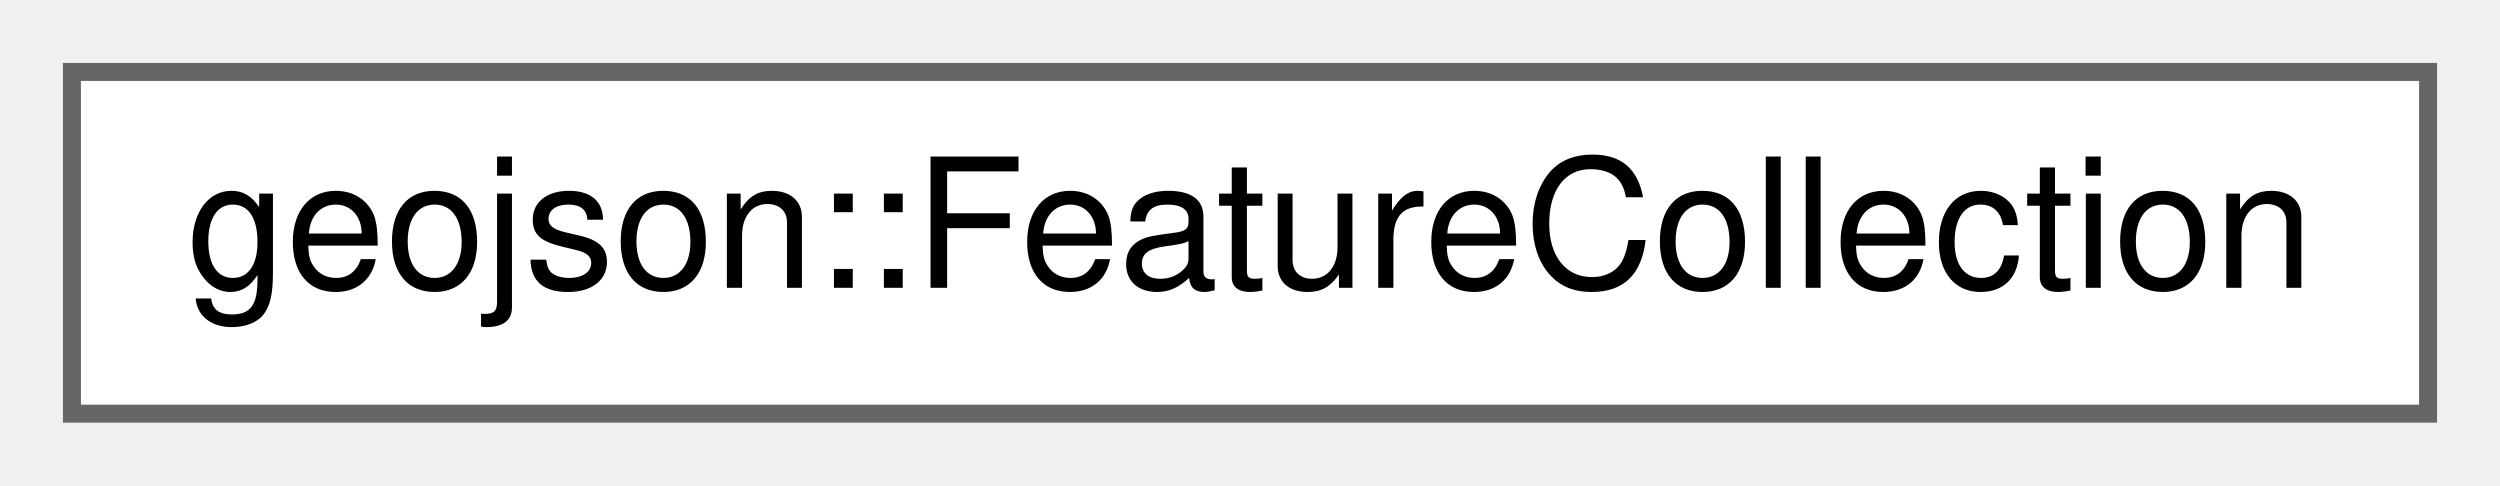
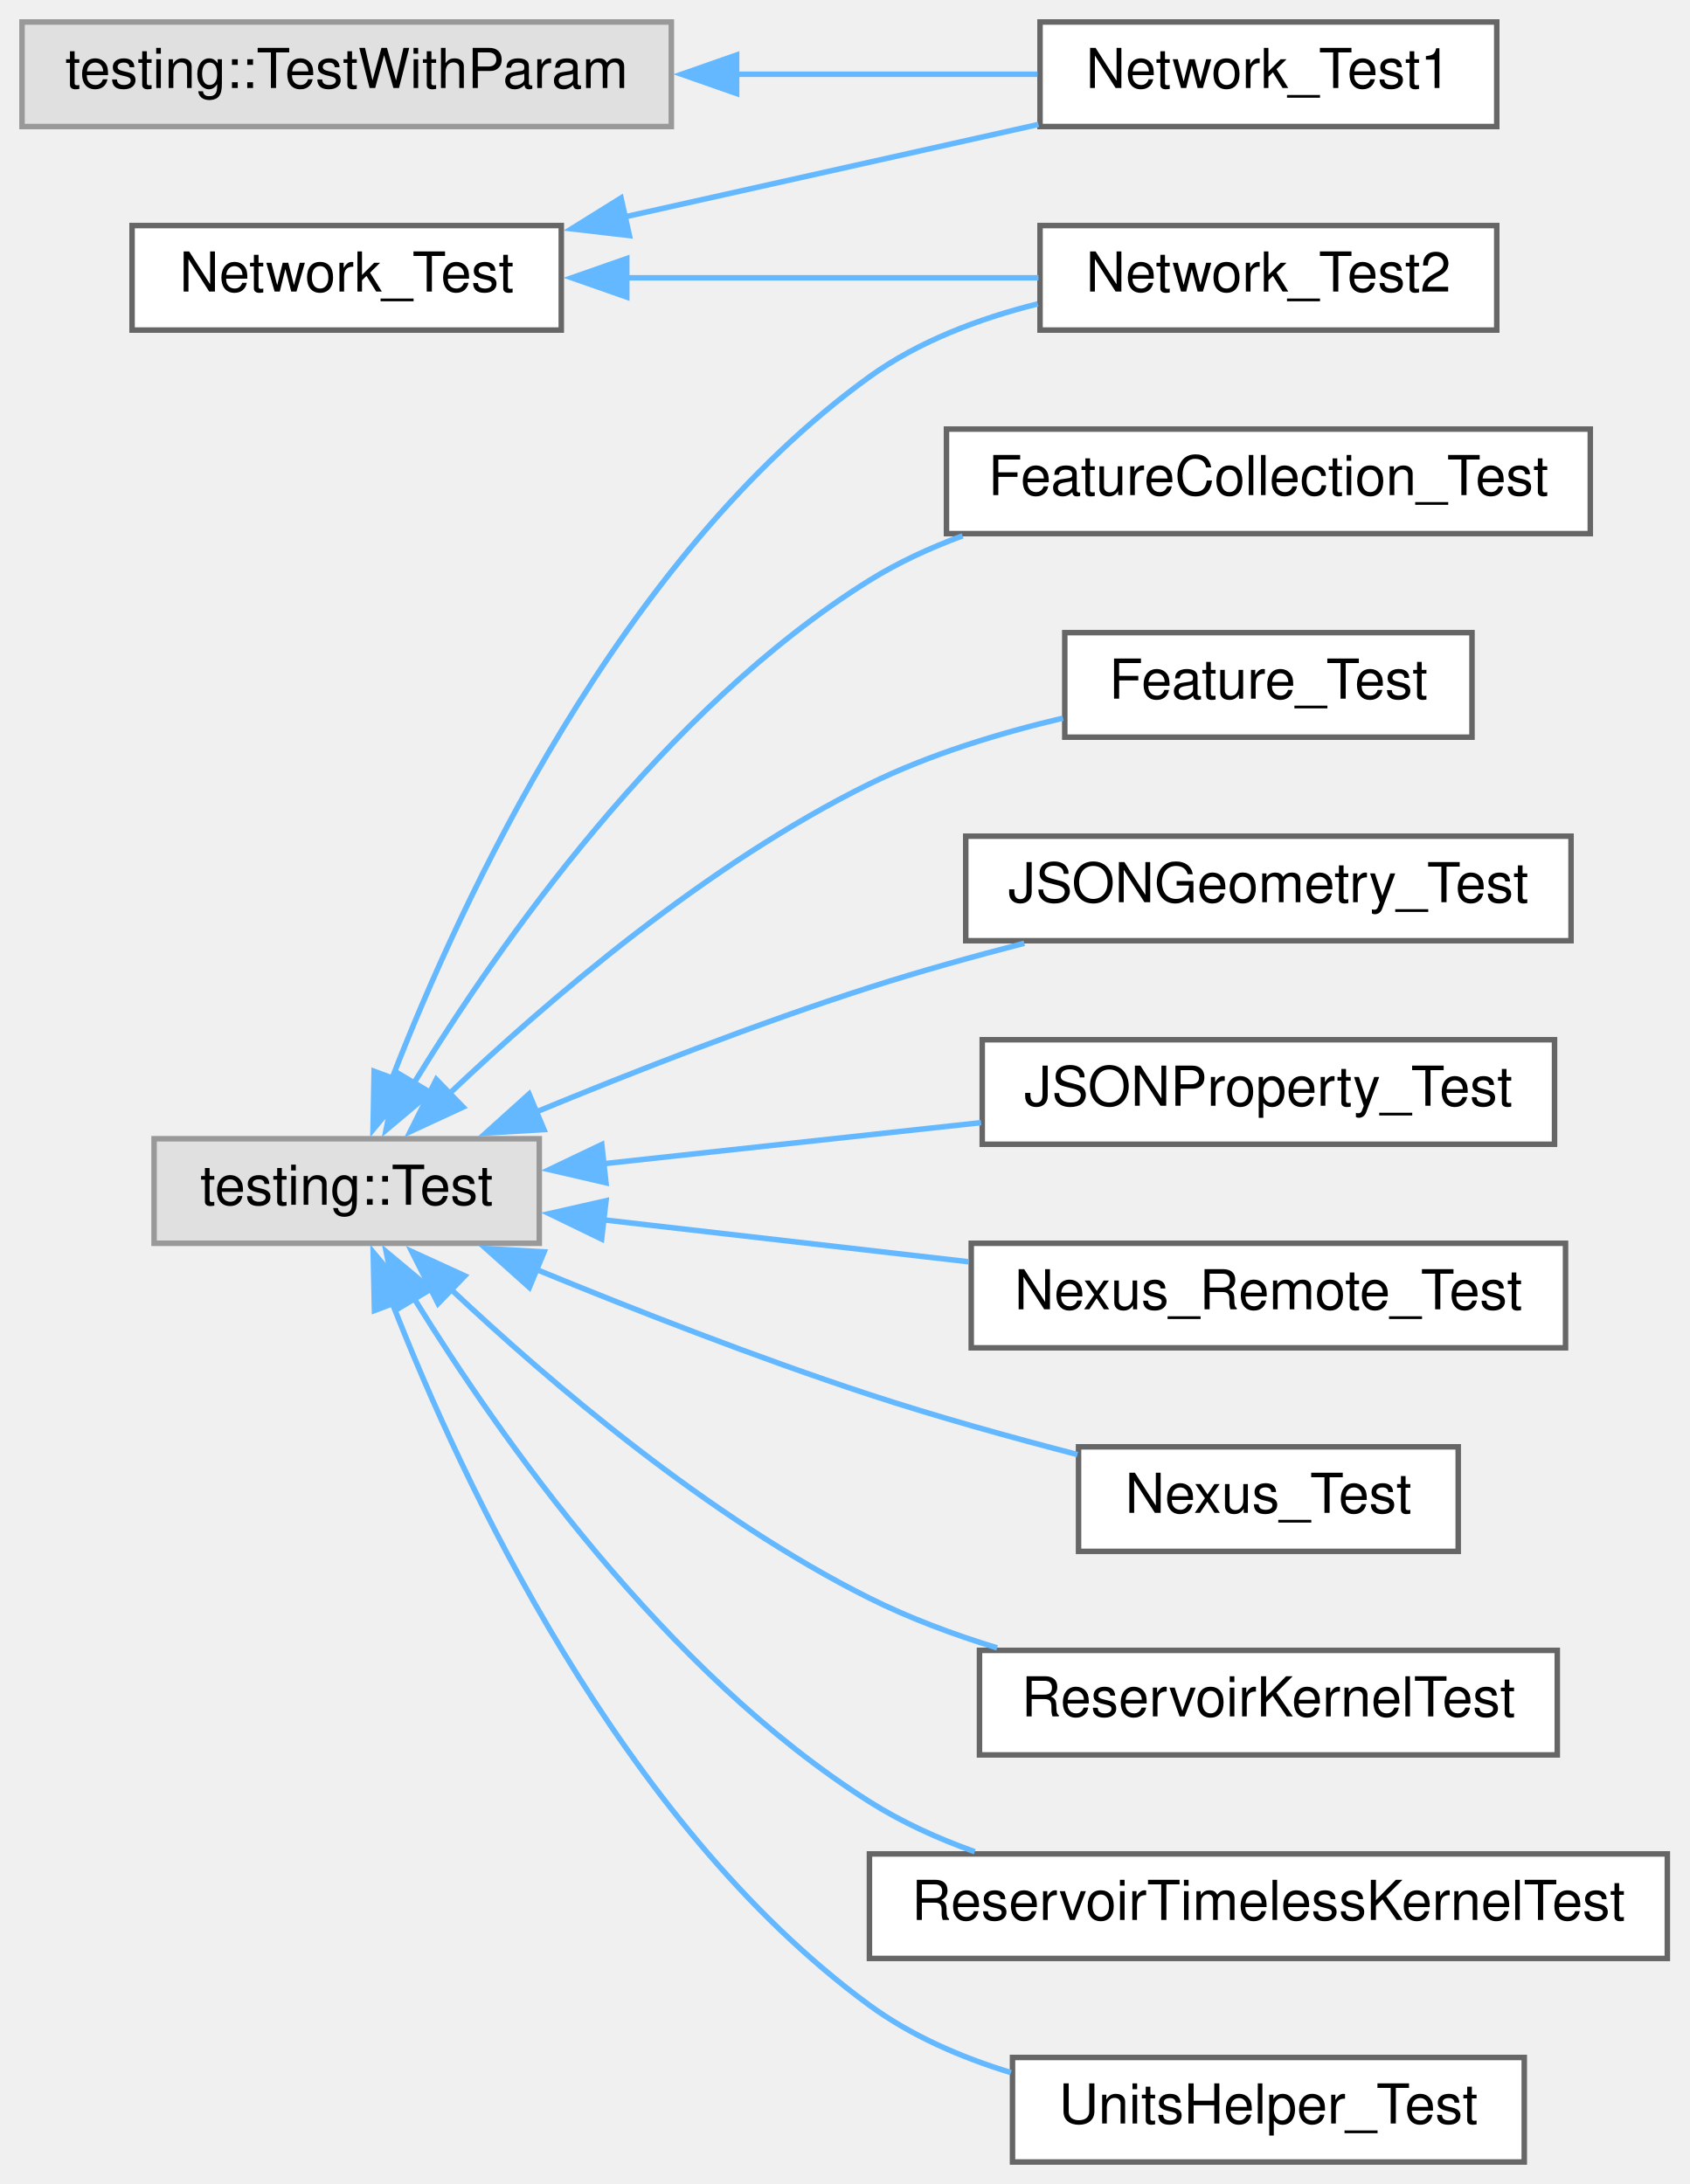
- <svg xmlns="http://www.w3.org/2000/svg" xmlns:xlink="http://www.w3.org/1999/xlink" width="139pt" height="27pt" viewBox="0.00 0.00 139.00 27.00">
-   <g id="graph0" class="graph" transform="scale(1 1) rotate(0) translate(4 23)">
+ <svg xmlns="http://www.w3.org/2000/svg" xmlns:xlink="http://www.w3.org/1999/xlink" width="307pt" height="397pt" viewBox="0.00 0.00 307.00 397.00">
+   <g id="graph0" class="graph" transform="scale(1 1) rotate(0) translate(4 393)">
    <g id="node1" class="node">
      <g id="a_node1">
-         <a xlink:href="classgeojson_1_1_feature_collection.html" target="_top" xlink:title=" ">
-           <polygon fill="white" stroke="#666666" points="131,-19 0,-19 0,0 131,0 131,-19" />
-           <text text-anchor="middle" x="65.5" y="-7" font-family="Helvetica,sans-Serif" font-size="10.00">geojson::FeatureCollection</text>
+         <a xlink:href="class_network___test.html" target="_top" xlink:title=" ">
+           <polygon fill="white" stroke="#666666" points="98,-352 20,-352 20,-333 98,-333 98,-352" />
+           <text text-anchor="middle" x="59" y="-340" font-family="Helvetica,sans-Serif" font-size="10.00">Network_Test</text>
        </a>
      </g>
    </g>
+     <g id="node2" class="node">
+       <g id="a_node2">
+         <a xlink:href="class_network___test1.html" target="_top" xlink:title=" ">
+           <polygon fill="white" stroke="#666666" points="268,-389 185,-389 185,-370 268,-370 268,-389" />
+           <text text-anchor="middle" x="226.5" y="-377" font-family="Helvetica,sans-Serif" font-size="10.00">Network_Test1</text>
+         </a>
+       </g>
+     </g>
+     <g id="edge1" class="edge">
+       <path fill="none" stroke="#63b8ff" d="M109.42,-353.55C133.44,-358.92 161.96,-365.3 184.72,-370.38" />
+       <polygon fill="#63b8ff" stroke="#63b8ff" points="110.38,-350.18 99.86,-351.41 108.86,-357.01 110.38,-350.18" />
+     </g>
+     <g id="node3" class="node">
+       <g id="a_node3">
+         <a xlink:href="class_network___test2.html" target="_top" xlink:title=" ">
+           <polygon fill="white" stroke="#666666" points="268,-352 185,-352 185,-333 268,-333 268,-352" />
+           <text text-anchor="middle" x="226.5" y="-340" font-family="Helvetica,sans-Serif" font-size="10.00">Network_Test2</text>
+         </a>
+       </g>
+     </g>
+     <g id="edge2" class="edge">
+       <path fill="none" stroke="#63b8ff" d="M109.75,-342.5C133.7,-342.5 162.07,-342.5 184.72,-342.5" />
+       <polygon fill="#63b8ff" stroke="#63b8ff" points="109.9,-339 99.9,-342.5 109.9,-346 109.9,-339" />
+     </g>
+     <g id="node4" class="node">
+       <g id="a_node4">
+         <a xlink:title=" ">
+           <polygon fill="#e0e0e0" stroke="#999999" points="94,-186 24,-186 24,-167 94,-167 94,-186" />
+           <text text-anchor="middle" x="59" y="-174" font-family="Helvetica,sans-Serif" font-size="10.00">testing::Test</text>
+         </a>
+       </g>
+     </g>
+     <g id="edge7" class="edge">
+       <path fill="none" stroke="#63b8ff" d="M67.26,-197.02C79.77,-229.29 108.5,-291.62 154,-324.5 162.92,-330.95 173.92,-335.1 184.59,-337.76" />
+       <polygon fill="#63b8ff" stroke="#63b8ff" points="70.55,-195.82 63.79,-187.67 63.99,-198.26 70.55,-195.82" />
+     </g>
+     <g id="node5" class="node">
+       <g id="a_node5">
+         <a xlink:href="class_feature_collection___test.html" target="_top" xlink:title=" ">
+           <polygon fill="white" stroke="#666666" points="285,-315 168,-315 168,-296 285,-296 285,-315" />
+           <text text-anchor="middle" x="226.5" y="-303" font-family="Helvetica,sans-Serif" font-size="10.00">FeatureCollection_Test</text>
+         </a>
+       </g>
+     </g>
+     <g id="edge3" class="edge">
+       <path fill="none" stroke="#63b8ff" d="M71.22,-196.12C86.61,-221.22 116.66,-264.23 154,-287.5 159.21,-290.75 164.99,-293.41 170.93,-295.6" />
+       <polygon fill="#63b8ff" stroke="#63b8ff" points="74.26,-194.39 66.15,-187.58 68.24,-197.96 74.26,-194.39" />
+     </g>
+     <g id="node6" class="node">
+       <g id="a_node6">
+         <a xlink:href="class_feature___test.html" target="_top" xlink:title=" ">
+           <polygon fill="white" stroke="#666666" points="263.5,-278 189.5,-278 189.5,-259 263.5,-259 263.5,-278" />
+           <text text-anchor="middle" x="226.5" y="-266" font-family="Helvetica,sans-Serif" font-size="10.00">Feature_Test</text>
+         </a>
+       </g>
+     </g>
+     <g id="edge4" class="edge">
+       <path fill="none" stroke="#63b8ff" d="M77.7,-194.24C95.5,-211.11 124.48,-235.99 154,-250.5 164.91,-255.86 177.57,-259.72 189.18,-262.46" />
+       <polygon fill="#63b8ff" stroke="#63b8ff" points="80.16,-191.76 70.55,-187.31 75.29,-196.78 80.16,-191.76" />
+     </g>
+     <g id="node7" class="node">
+       <g id="a_node7">
+         <a xlink:href="class_j_s_o_n_geometry___test.html" target="_top" xlink:title=" ">
+           <polygon fill="white" stroke="#666666" points="281.5,-241 171.5,-241 171.5,-222 281.5,-222 281.5,-241" />
+           <text text-anchor="middle" x="226.5" y="-229" font-family="Helvetica,sans-Serif" font-size="10.00">JSONGeometry_Test</text>
+         </a>
+       </g>
+     </g>
+     <g id="edge5" class="edge">
+       <path fill="none" stroke="#63b8ff" d="M93.31,-190.82C111.12,-198.17 133.53,-206.93 154,-213.5 163.02,-216.4 172.8,-219.12 182.14,-221.54" />
+       <polygon fill="#63b8ff" stroke="#63b8ff" points="94.85,-187.67 84.28,-187.04 92.15,-194.13 94.85,-187.67" />
+     </g>
+     <g id="node8" class="node">
+       <g id="a_node8">
+         <a xlink:href="class_j_s_o_n_property___test.html" target="_top" xlink:title=" ">
+           <polygon fill="white" stroke="#666666" points="278.5,-204 174.5,-204 174.5,-185 278.5,-185 278.5,-204" />
+           <text text-anchor="middle" x="226.5" y="-192" font-family="Helvetica,sans-Serif" font-size="10.00">JSONProperty_Test</text>
+         </a>
+       </g>
+     </g>
+     <g id="edge6" class="edge">
+       <path fill="none" stroke="#63b8ff" d="M105.64,-181.46C126.92,-183.78 152.34,-186.54 174.28,-188.93" />
+       <polygon fill="#63b8ff" stroke="#63b8ff" points="106.12,-178 95.8,-180.39 105.36,-184.95 106.12,-178" />
+     </g>
+     <g id="node9" class="node">
+       <g id="a_node9">
+         <a xlink:href="class_nexus___remote___test.html" target="_top" xlink:title=" ">
+           <polygon fill="white" stroke="#666666" points="280.5,-167 172.5,-167 172.5,-148 280.5,-148 280.5,-167" />
+           <text text-anchor="middle" x="226.5" y="-155" font-family="Helvetica,sans-Serif" font-size="10.00">Nexus_Remote_Test</text>
+         </a>
+       </g>
+     </g>
+     <g id="edge8" class="edge">
+       <path fill="none" stroke="#63b8ff" d="M105.59,-171.27C126.16,-168.9 150.6,-166.1 172.03,-163.64" />
+       <polygon fill="#63b8ff" stroke="#63b8ff" points="105.33,-167.77 95.8,-172.39 106.13,-174.73 105.33,-167.77" />
+     </g>
+     <g id="node10" class="node">
+       <g id="a_node10">
+         <a xlink:href="class_nexus___test.html" target="_top" xlink:title=" ">
+           <polygon fill="white" stroke="#666666" points="261,-130 192,-130 192,-111 261,-111 261,-130" />
+           <text text-anchor="middle" x="226.5" y="-118" font-family="Helvetica,sans-Serif" font-size="10.00">Nexus_Test</text>
+         </a>
+       </g>
+     </g>
+     <g id="edge9" class="edge">
+       <path fill="none" stroke="#63b8ff" d="M93.35,-162.29C111.16,-154.97 133.58,-146.21 154,-139.5 166.2,-135.49 179.78,-131.72 191.8,-128.6" />
+       <polygon fill="#63b8ff" stroke="#63b8ff" points="92.2,-158.98 84.3,-166.04 94.88,-165.44 92.2,-158.98" />
+     </g>
+     <g id="node11" class="node">
+       <g id="a_node11">
+         <a xlink:href="class_reservoir_kernel_test.html" target="_top" xlink:title=" ">
+           <polygon fill="white" stroke="#666666" points="279,-93 174,-93 174,-74 279,-74 279,-93" />
+           <text text-anchor="middle" x="226.5" y="-81" font-family="Helvetica,sans-Serif" font-size="10.00">ReservoirKernelTest</text>
+         </a>
+       </g>
+     </g>
+     <g id="edge10" class="edge">
+       <path fill="none" stroke="#63b8ff" d="M78.03,-158.57C95.89,-141.77 124.73,-117.12 154,-102.5 161.24,-98.88 169.24,-95.9 177.2,-93.45" />
+       <polygon fill="#63b8ff" stroke="#63b8ff" points="75.61,-156.04 70.84,-165.49 80.47,-161.08 75.61,-156.04" />
+     </g>
+     <g id="node12" class="node">
+       <g id="a_node12">
+         <a xlink:href="class_reservoir_timeless_kernel_test.html" target="_top" xlink:title=" ">
+           <polygon fill="white" stroke="#666666" points="299,-56 154,-56 154,-37 299,-37 299,-56" />
+           <text text-anchor="middle" x="226.5" y="-44" font-family="Helvetica,sans-Serif" font-size="10.00">ReservoirTimelessKernelTest</text>
+         </a>
+       </g>
+     </g>
+     <g id="edge11" class="edge">
+       <path fill="none" stroke="#63b8ff" d="M71.27,-156.95C86.71,-131.93 116.82,-89.02 154,-65.5 159.86,-61.79 166.43,-58.8 173.15,-56.4" />
+       <polygon fill="#63b8ff" stroke="#63b8ff" points="68.3,-155.09 66.18,-165.47 74.31,-158.68 68.3,-155.09" />
+     </g>
+     <g id="node13" class="node">
+       <g id="a_node13">
+         <a xlink:href="class_units_helper___test.html" target="_top" xlink:title=" ">
+           <polygon fill="white" stroke="#666666" points="273,-19 180,-19 180,0 273,0 273,-19" />
+           <text text-anchor="middle" x="226.5" y="-7" font-family="Helvetica,sans-Serif" font-size="10.00">UnitsHelper_Test</text>
+         </a>
+       </g>
+     </g>
+     <g id="edge12" class="edge">
+       <path fill="none" stroke="#63b8ff" d="M67.31,-156.05C79.89,-123.87 108.71,-61.68 154,-28.5 161.56,-22.96 170.63,-19.03 179.72,-16.25" />
+       <polygon fill="#63b8ff" stroke="#63b8ff" points="64.05,-154.78 63.82,-165.37 70.61,-157.24 64.05,-154.78" />
+     </g>
+     <g id="node14" class="node">
+       <g id="a_node14">
+         <a xlink:title=" ">
+           <polygon fill="#e0e0e0" stroke="#999999" points="118,-389 0,-389 0,-370 118,-370 118,-389" />
+           <text text-anchor="middle" x="59" y="-377" font-family="Helvetica,sans-Serif" font-size="10.00">testing::TestWithParam</text>
+         </a>
+       </g>
+     </g>
+     <g id="edge13" class="edge">
+       <path fill="none" stroke="#63b8ff" d="M129.81,-379.5C148.47,-379.5 168.02,-379.5 184.55,-379.5" />
+       <polygon fill="#63b8ff" stroke="#63b8ff" points="129.86,-376 119.86,-379.5 129.86,-383 129.86,-376" />
+     </g>
  </g>
</svg>
